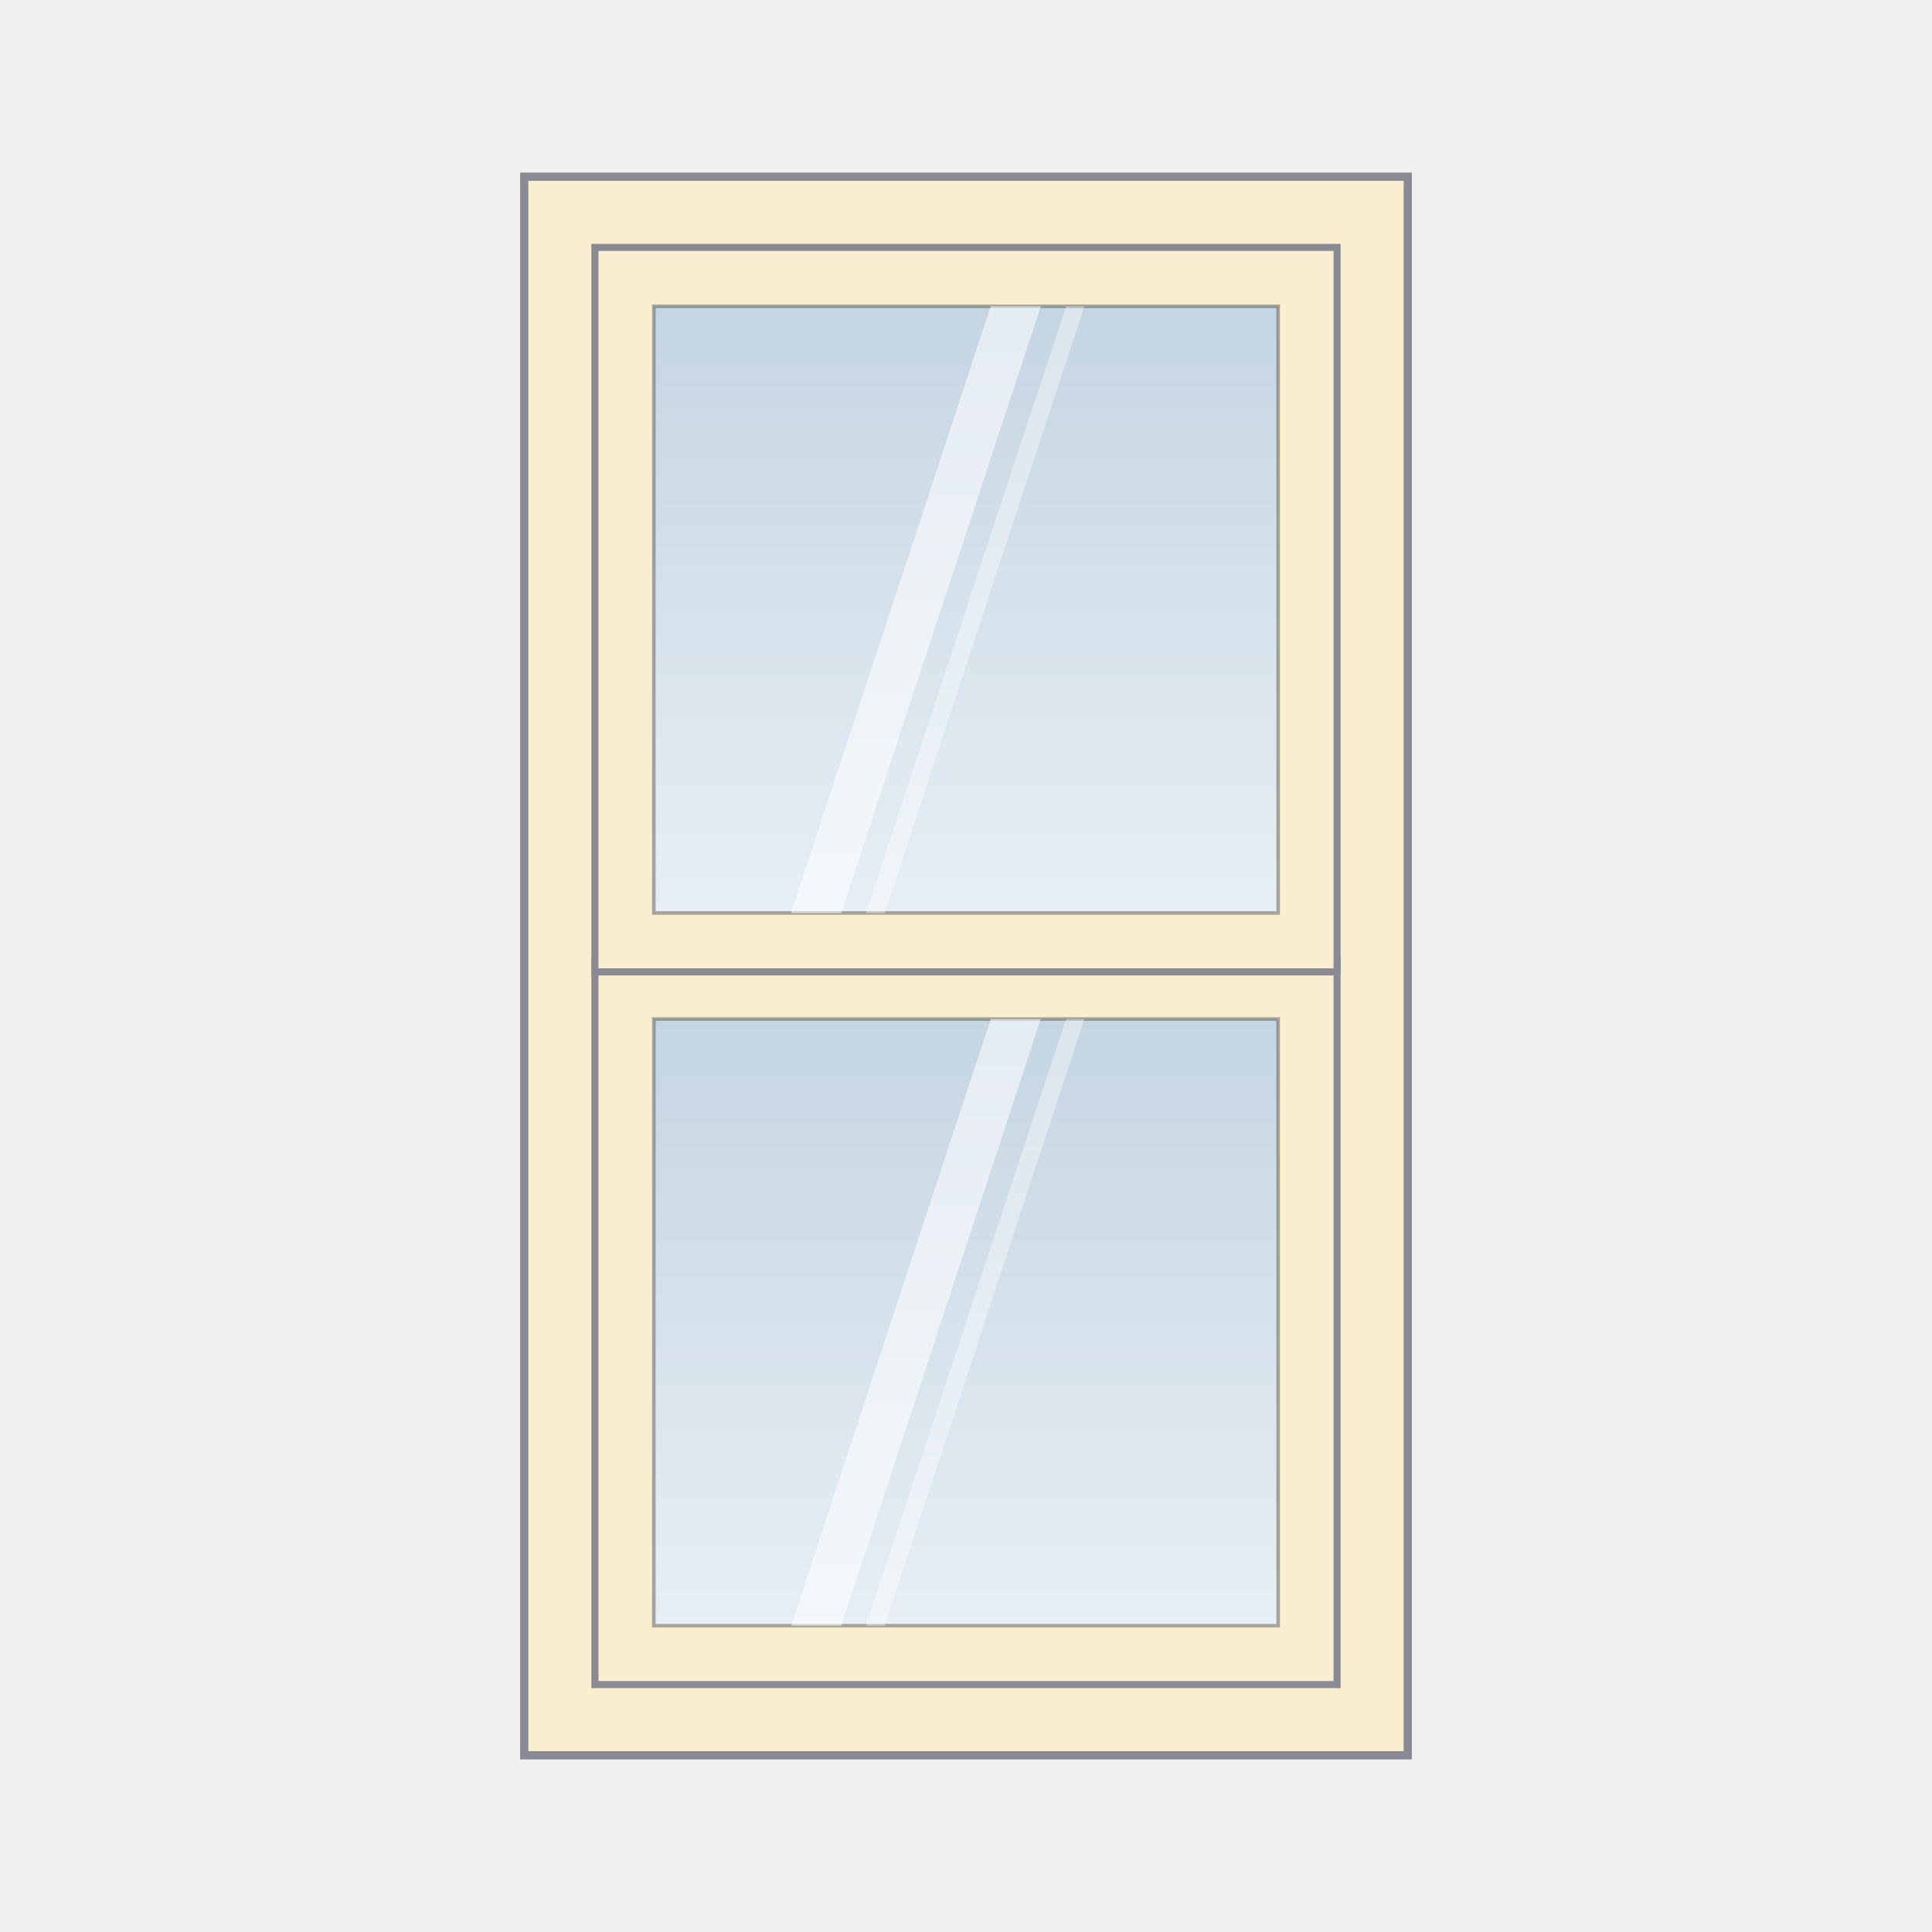
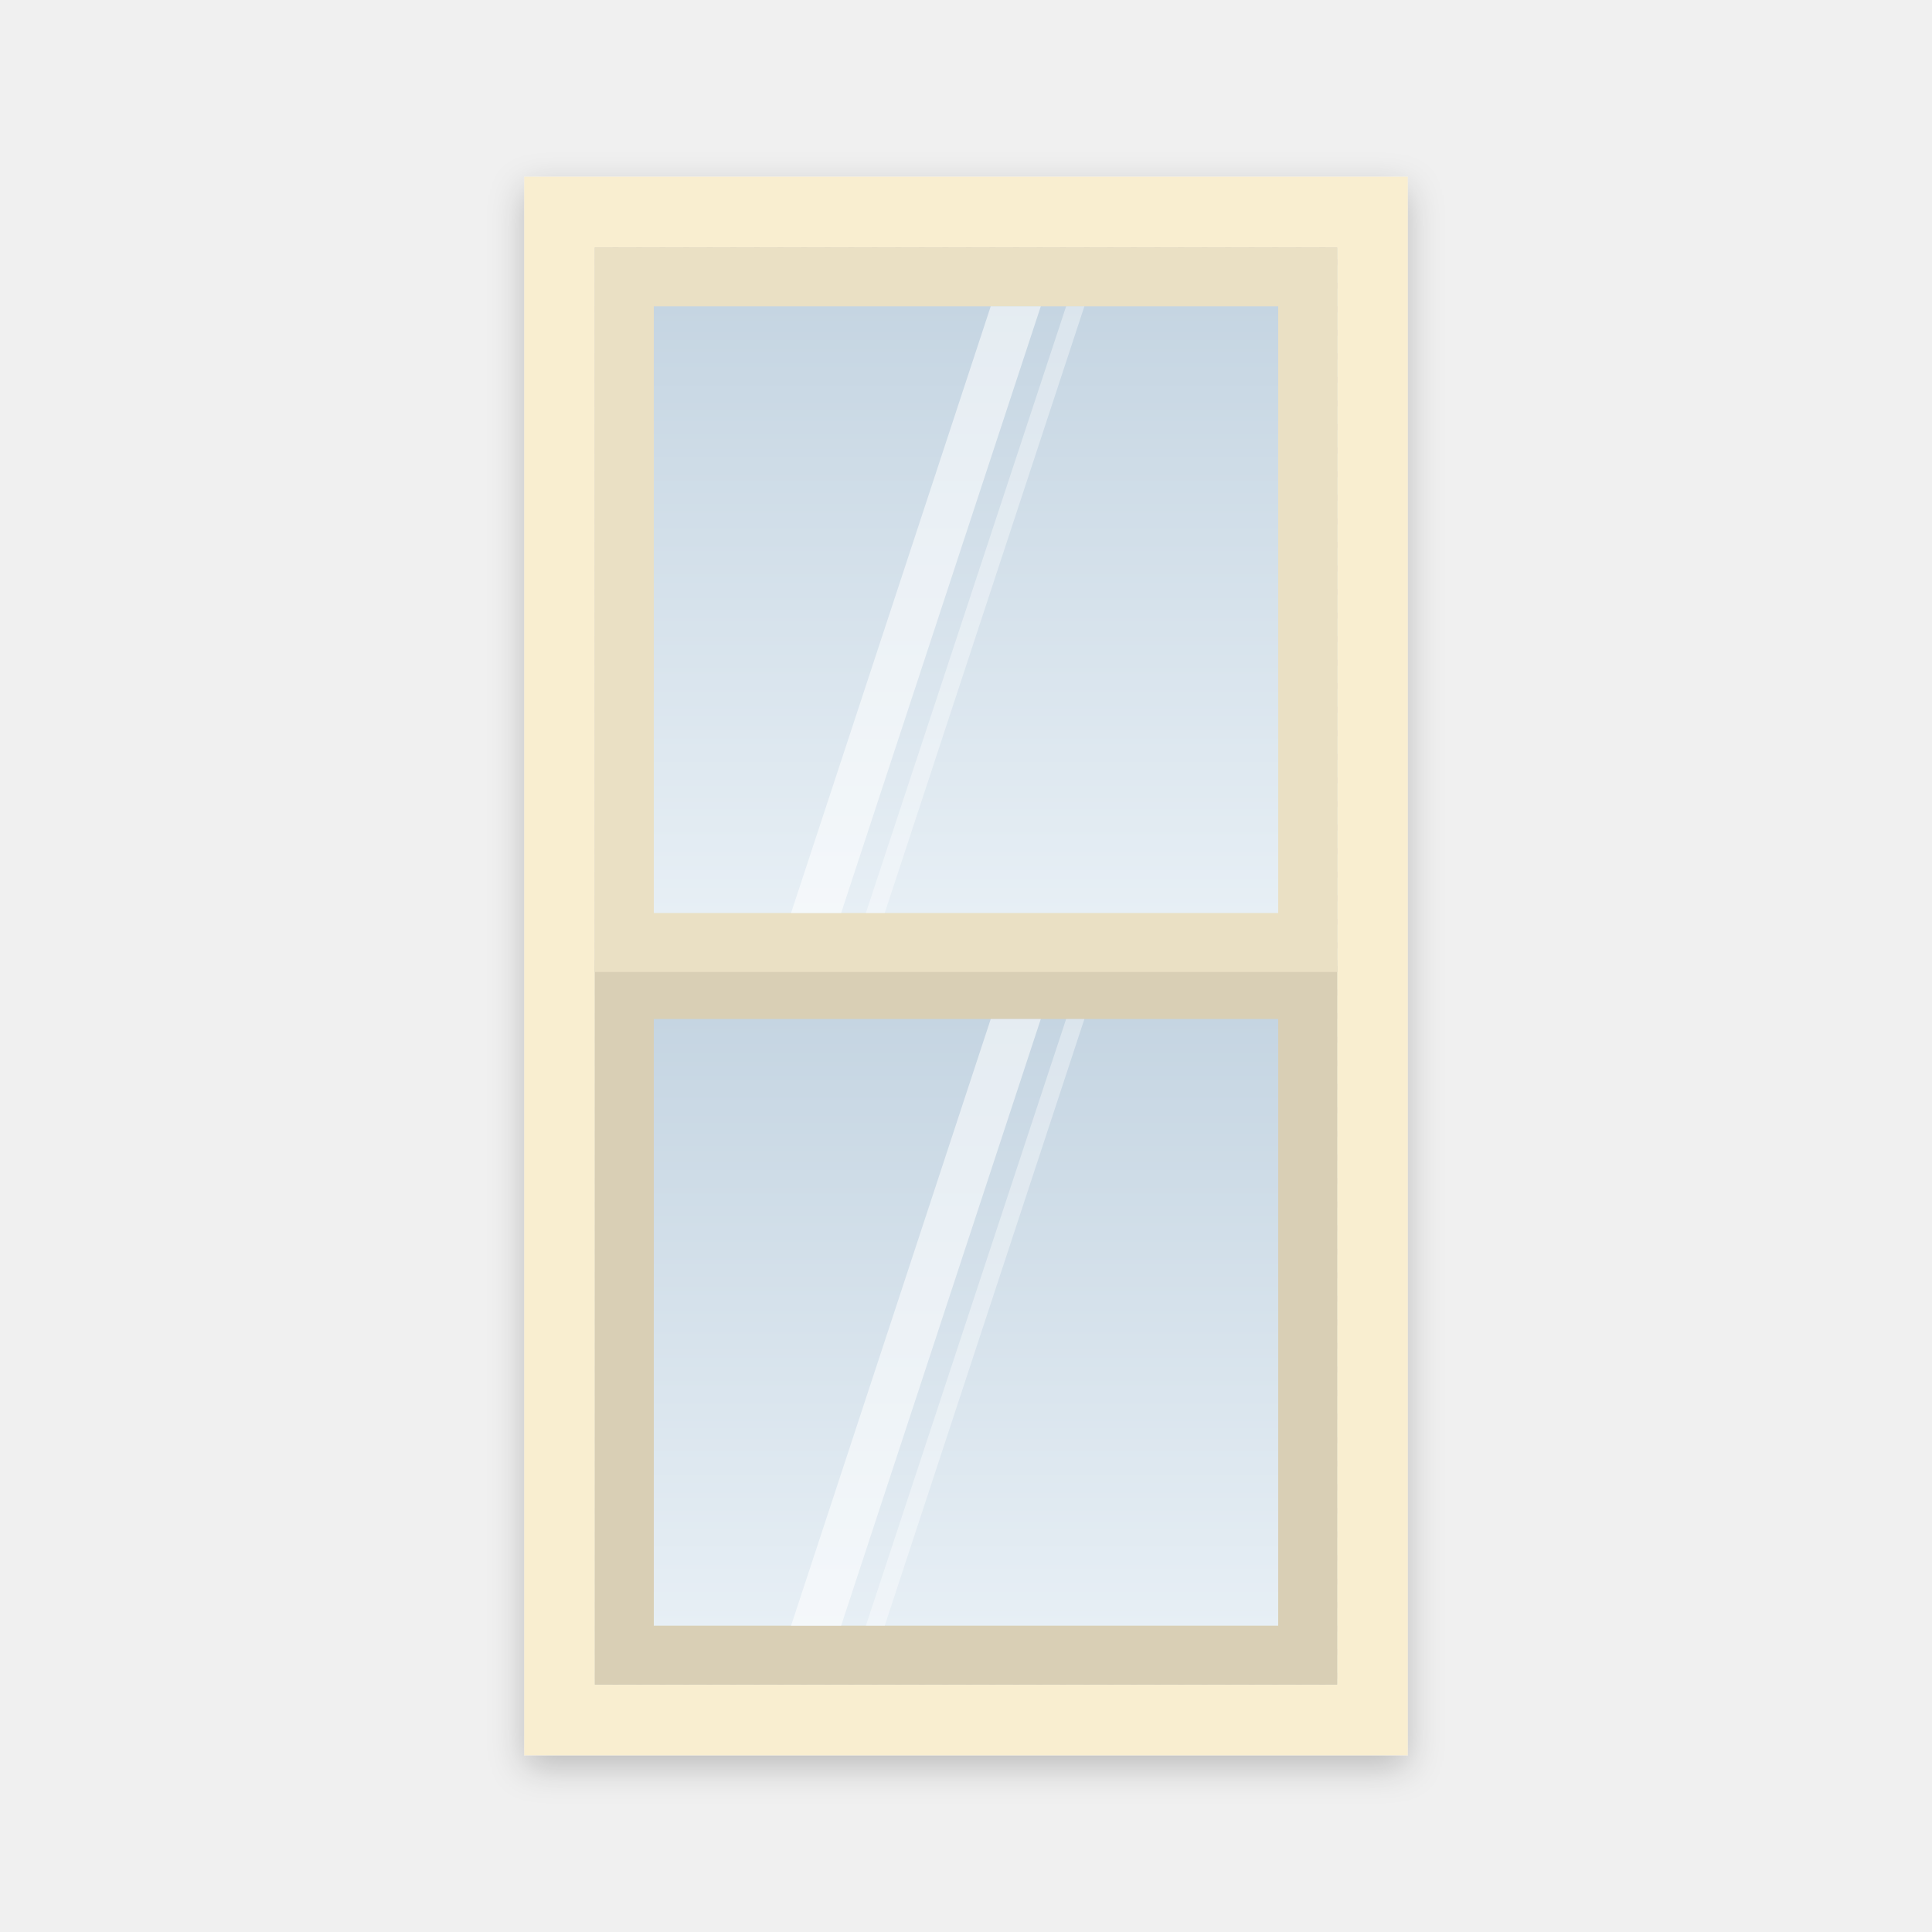
<svg xmlns="http://www.w3.org/2000/svg" viewBox="36.0 36.0 328.0 328.0" width="600" height="600" role="img">
  <defs>
    <linearGradient id="gl" x1="0" y1="0" x2="0" y2="1">
      <stop offset="0" stop-color="#C5D5E2" />
      <stop offset="1" stop-color="#E7EFF5" />
    </linearGradient>
    <pattern id="mesh" width="4" height="4" patternUnits="userSpaceOnUse">
      <rect width="4" height="4" fill="#B9C2CA" />
      <path d="M0 .5H4M.5 0V4" stroke="#19191D" stroke-opacity=".12" stroke-width="1" />
    </pattern>
    <pattern id="pine" width="14" height="14" patternUnits="userSpaceOnUse">
      <rect width="14" height="14" fill="#DFC195" />
      <path d="M3 0V14M9.5 0V14" stroke="#8C6030" stroke-opacity=".13" stroke-width="1" />
      <path d="M6 0V14" stroke="#FFFFFF" stroke-opacity=".12" stroke-width="1.4" />
    </pattern>
+     <filter id="sh" x="-20%" y="-20%" width="140%" height="140%">
+       <feDropShadow dx="0" dy="2" stdDeviation="3" flood-color="#000" flood-opacity=".22" />
+     </filter>
    <linearGradient id="shine" x1="0" y1="0" x2="1" y2="0">
      <stop offset="0" stop-color="#fff" stop-opacity="0" />
      <stop offset=".5" stop-color="#fff" stop-opacity=".75" />
      <stop offset="1" stop-color="#fff" stop-opacity="0" />
    </linearGradient>
  </defs>
-   <rect x="125.0" y="66.0" width="150.0" height="268.0" fill="#F9EED0" stroke="#8A8A94" stroke-width="1.4" />
-   <rect x="137.0" y="78.0" width="126.0" height="244.0" fill="url(#mesh)" stroke="#19191D" stroke-width="0.5" />
+   <rect x="125.0" y="66.0" width="150.0" height="268.0" fill="#F9EED0" filter="url(#sh)" />
+   <rect x="137.0" y="78.0" width="126.0" height="244.0" fill="url(#mesh)" />
  <g>
    <animateTransform attributeName="transform" type="translate" dur="4.8s" repeatCount="indefinite" calcMode="spline" keyTimes="0;.16;.4;.66;.9;1" keySplines="0 0 1 1;.45 0 .55 1;0 0 1 1;.45 0 .55 1;0 0 1 1" values="0 0;0 0;0.0 -78.7;0.0 -78.7;0 0;0 0" />
-     <polygon points="137.0,199.0 263.0,199.0 263.0,322.0 137.0,322.0" fill="#F9EED0" stroke="#8A8A94" stroke-width="1.2" />
-     <polygon points="147.0,209.0 253.0,209.0 253.0,312.0 147.0,312.0" fill="url(#gl)" stroke="#19191D" stroke-width="0.6" stroke-opacity=".35" />
+     <polygon points="137.0,199.0 263.0,199.0 263.0,322.0 137.0,322.0" fill="#F9EED0" />
+     <polygon points="137.0,199.0 263.0,199.0 263.0,322.0 137.0,322.0" fill="#000000" fill-opacity="0.130" />
+     <polygon points="147.0,209.0 253.0,209.0 253.0,312.0 147.0,312.0" fill="url(#gl)" />
    <polygon points="170.3,312.0 178.8,312.0 212.7,209.0 204.2,209.0" fill="#fff" fill-opacity="0.55" />
    <polygon points="183.0,312.0 186.2,312.0 220.1,209.0 217.0,209.0" fill="#fff" fill-opacity="0.38" />
  </g>
-   <polygon points="137.0,78.0 263.0,78.0 263.0,201.0 137.0,201.0" fill="#F9EED0" stroke="#8A8A94" stroke-width="1.2" />
-   <polygon points="147.0,88.0 253.0,88.0 253.0,191.0 147.0,191.0" fill="url(#gl)" stroke="#19191D" stroke-width="0.6" stroke-opacity=".35" />
+   <polygon points="137.0,78.0 263.0,78.0 263.0,201.0 137.0,201.0" fill="#F9EED0" />
+   <polygon points="137.0,78.0 263.0,78.0 263.0,201.0 137.0,201.0" fill="#000000" fill-opacity="0.060" />
+   <polygon points="147.0,88.0 253.0,88.0 253.0,191.0 147.0,191.0" fill="url(#gl)" />
  <polygon points="170.3,191.0 178.8,191.0 212.7,88.0 204.2,88.0" fill="#fff" fill-opacity="0.55" />
  <polygon points="183.0,191.0 186.2,191.0 220.1,88.0 217.0,88.0" fill="#fff" fill-opacity="0.38" />
</svg>
